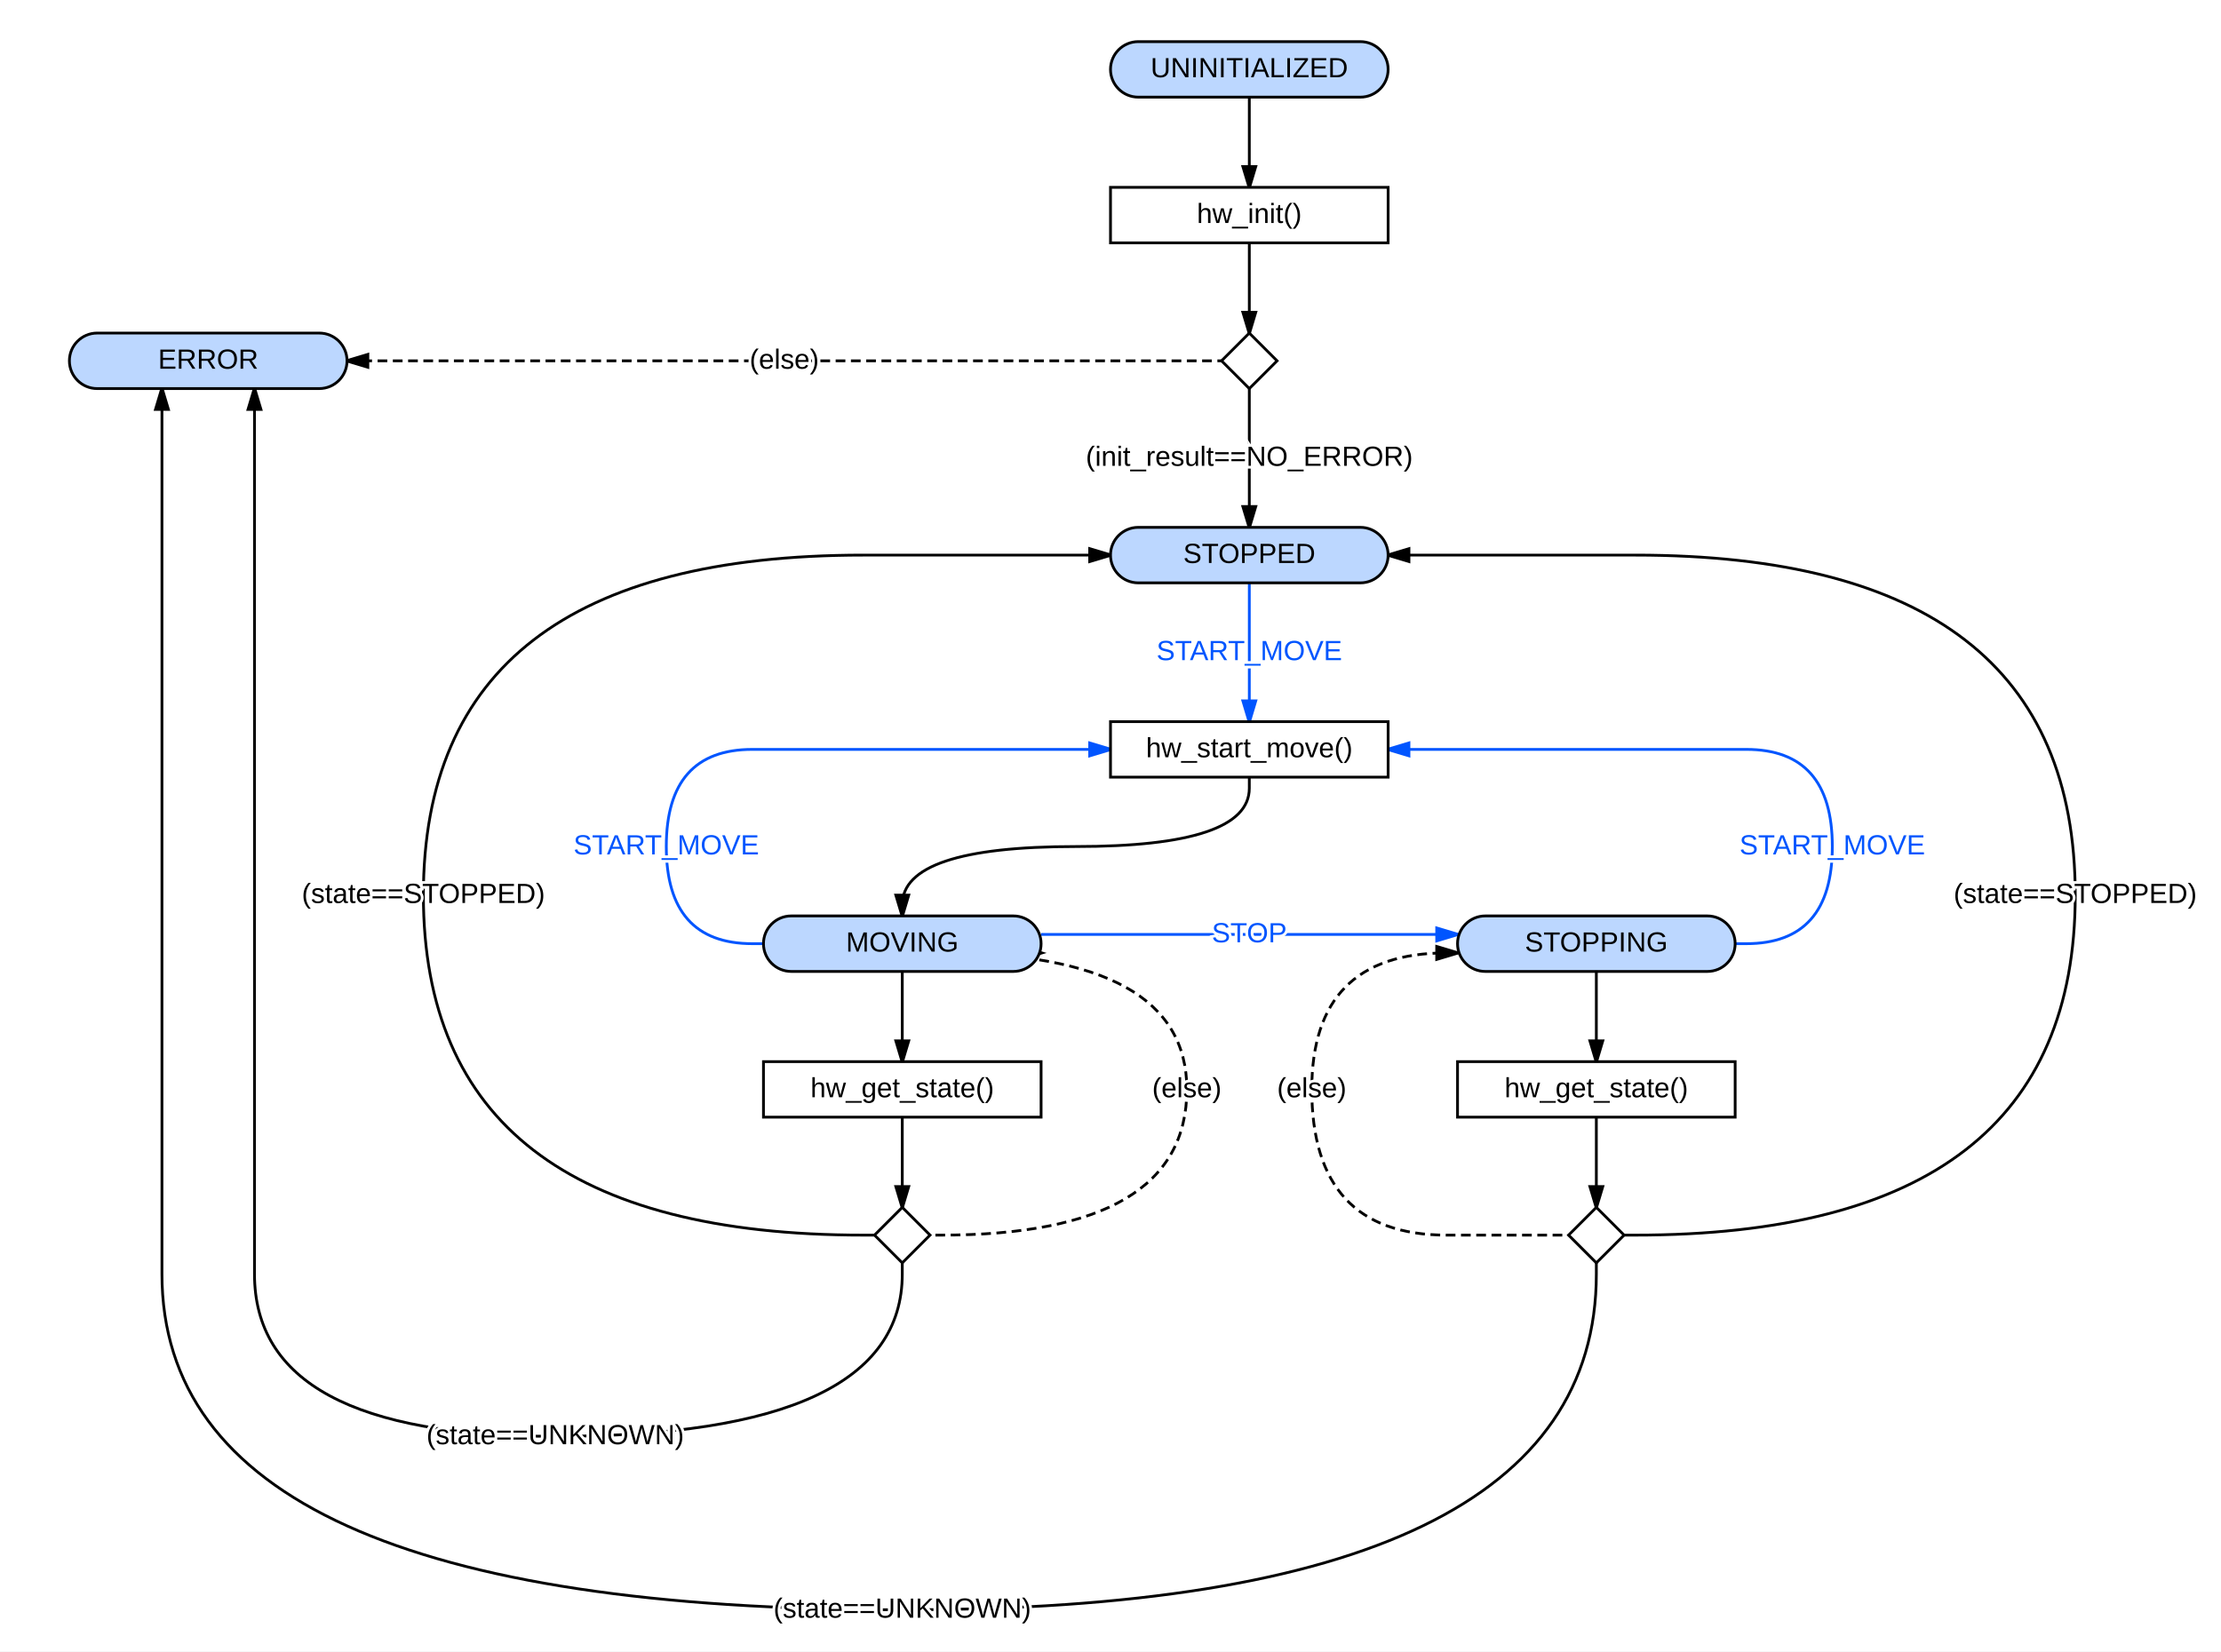
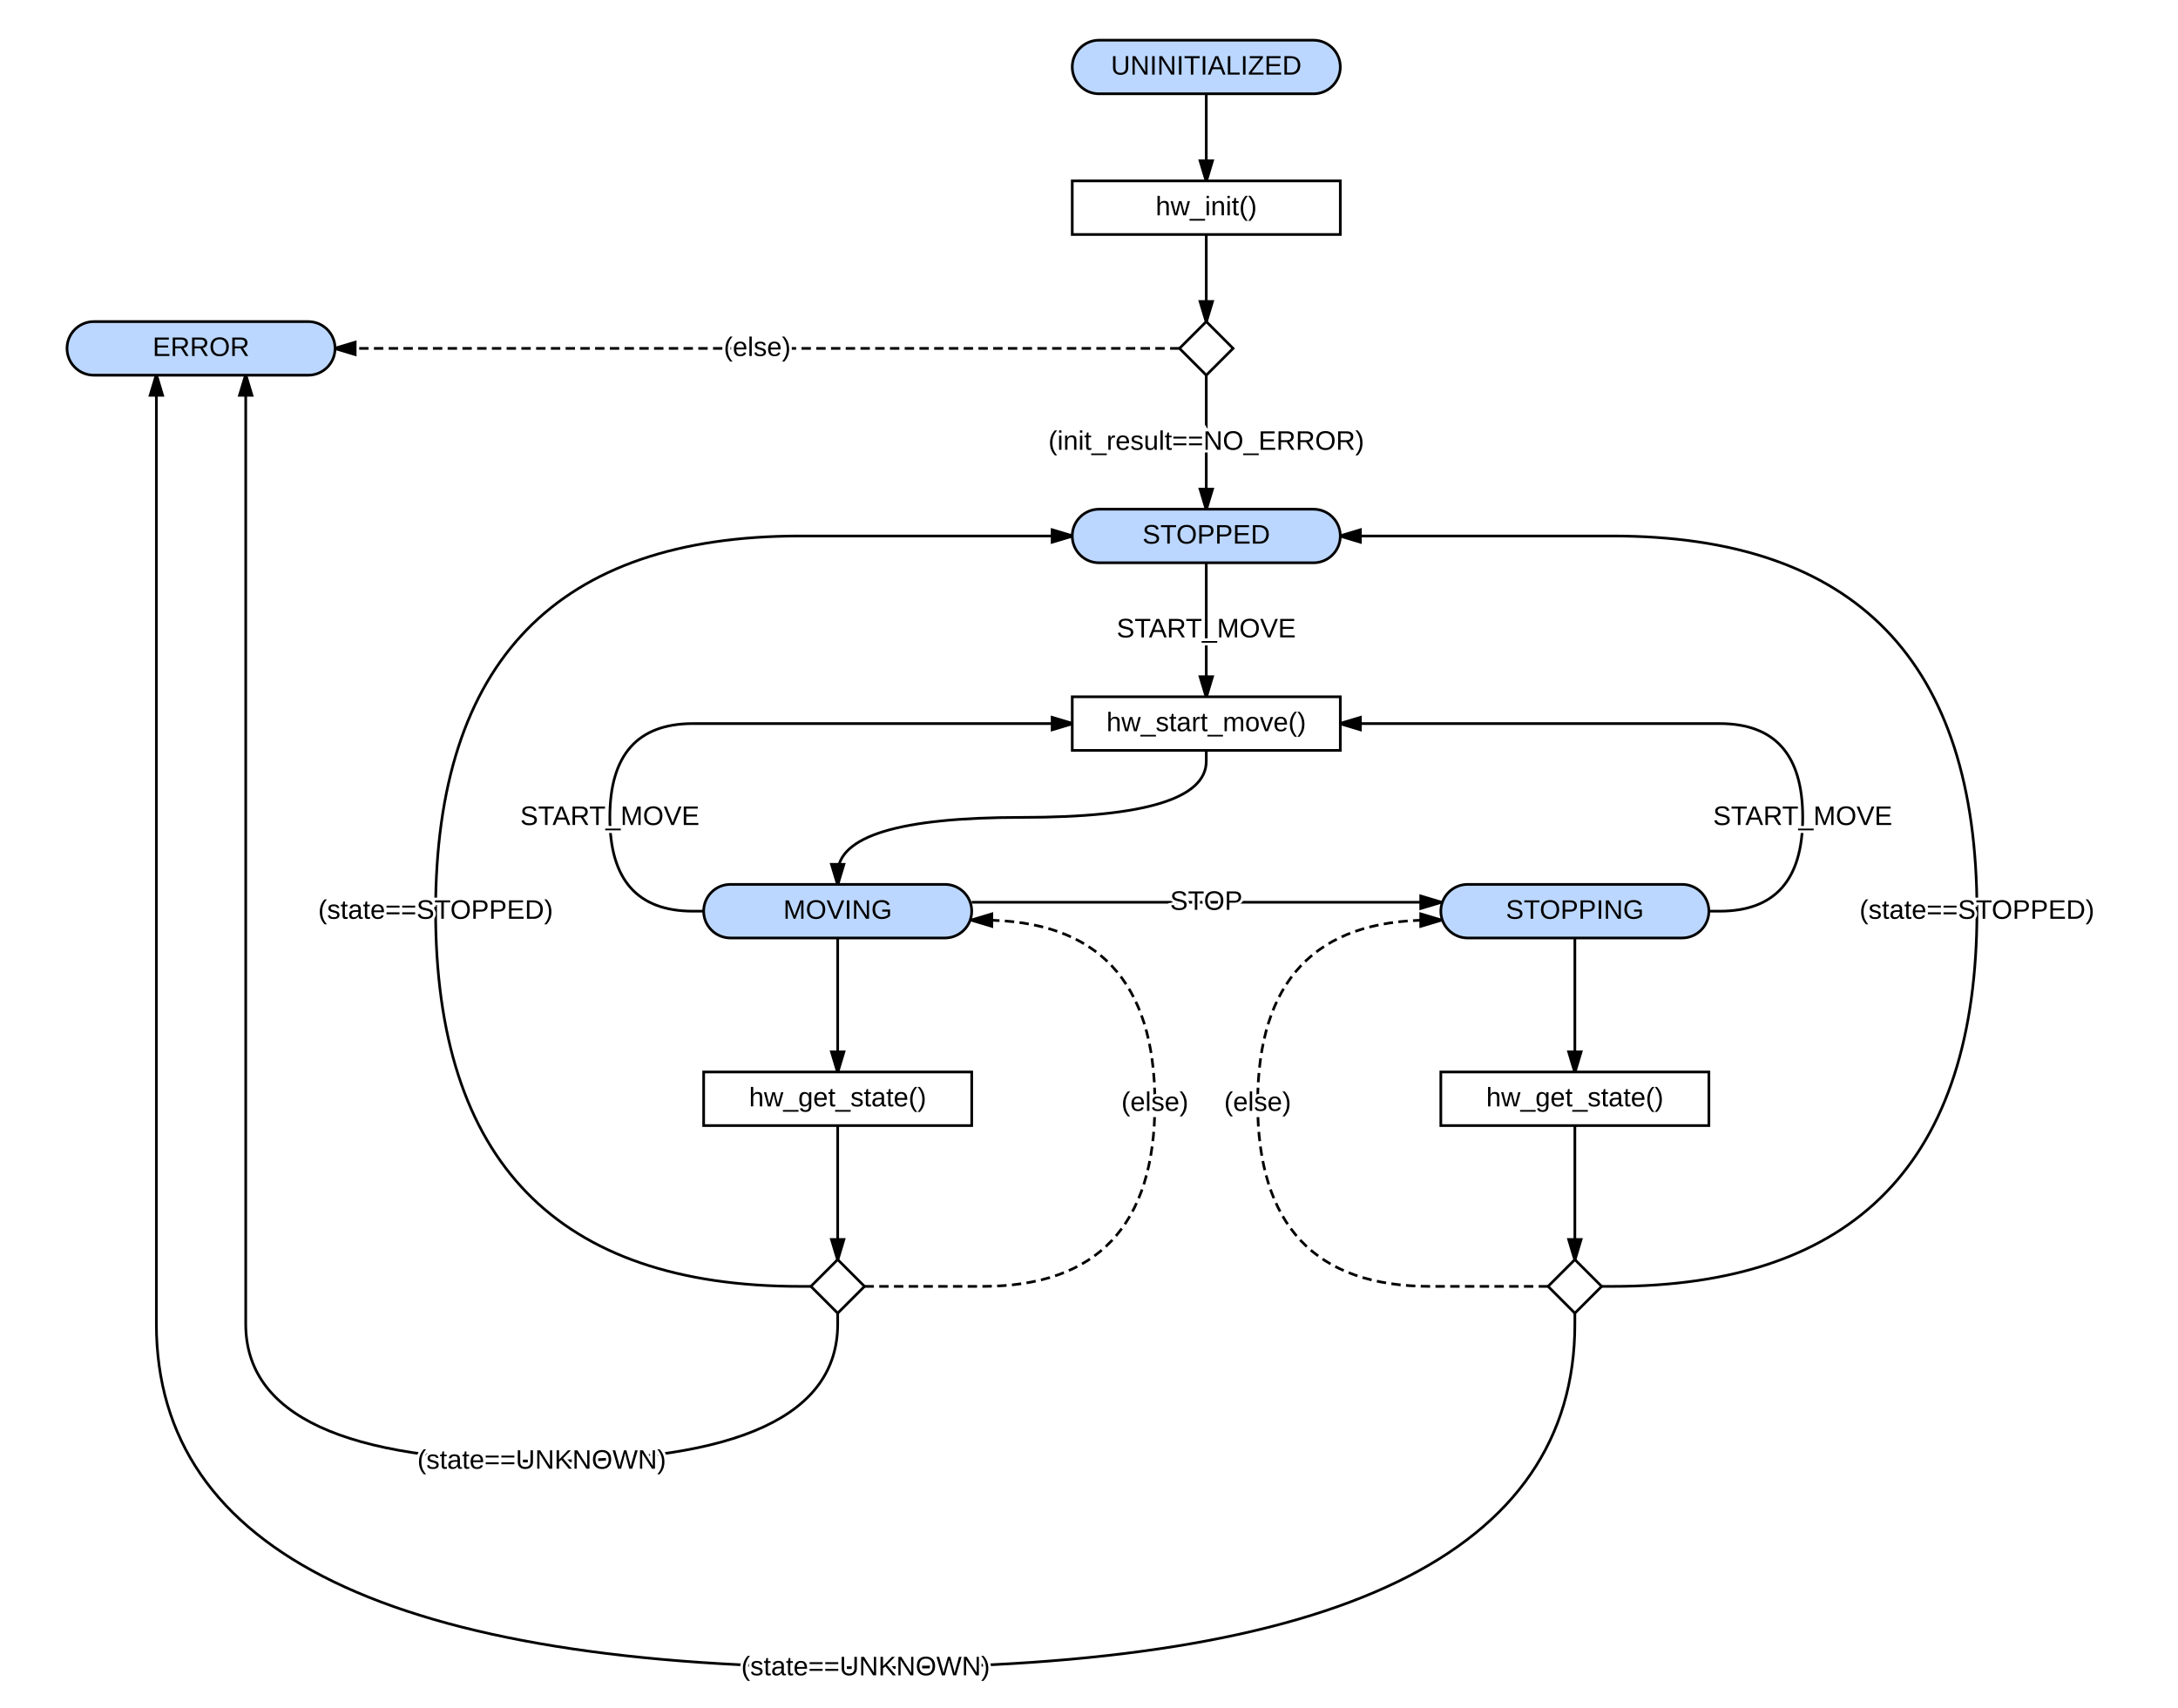
- <svg xmlns="http://www.w3.org/2000/svg" width="1600.0" height="1190.0" viewBox="-900.0 20.0 1600.0 1190.0">
+ <svg xmlns="http://www.w3.org/2000/svg" width="1625.0" height="1274.583" viewBox="-900.0 20.0 1625.0 1274.583">
  <defs>
    <marker markerWidth="10" markerHeight="10" viewBox="-8 -5 10 10" orient="auto-start-reverse" id="d0">
      <path d="M-8,3 L-8,-3 L2,0 Z" fill="black" />
    </marker>
    <marker markerWidth="10" markerHeight="10" viewBox="-8 -5 10 10" orient="auto-start-reverse" id="d1">
      <path d="M-8,3 L-8,-3 L2,0 Z" fill="black" />
    </marker>
    <marker markerWidth="10" markerHeight="10" viewBox="-8 -5 10 10" orient="auto-start-reverse" id="d2">
      <path d="M-8,3 L-8,-3 L2,0 Z" fill="black" />
    </marker>
    <marker markerWidth="10" markerHeight="10" viewBox="-8 -5 10 10" orient="auto-start-reverse" id="d3">
      <path d="M-8,3 L-8,-3 L2,0 Z" fill="black" />
    </marker>
    <marker markerWidth="10" markerHeight="10" viewBox="-8 -5 10 10" orient="auto-start-reverse" id="d4">
-       <path d="M-8,3 L-8,-3 L2,0 Z" fill="#0055ff" />
+       <path d="M-8,3 L-8,-3 L2,0 Z" fill="black" />
    </marker>
    <marker markerWidth="10" markerHeight="10" viewBox="-8 -5 10 10" orient="auto-start-reverse" id="d5">
-       <path d="M-8,3 L-8,-3 L2,0 Z" fill="#0055ff" />
+       <path d="M-8,3 L-8,-3 L2,0 Z" fill="black" />
    </marker>
    <marker markerWidth="10" markerHeight="10" viewBox="-8 -5 10 10" orient="auto-start-reverse" id="d6">
-       <path d="M-8,3 L-8,-3 L2,0 Z" fill="#0055ff" />
+       <path d="M-8,3 L-8,-3 L2,0 Z" fill="black" />
    </marker>
    <marker markerWidth="10" markerHeight="10" viewBox="-8 -5 10 10" orient="auto-start-reverse" id="d7">
      <path d="M-8,3 L-8,-3 L2,0 Z" fill="black" />
    </marker>
    <marker markerWidth="10" markerHeight="10" viewBox="-8 -5 10 10" orient="auto-start-reverse" id="d8">
-       <path d="M-8,3 L-8,-3 L2,0 Z" fill="#0055ff" />
+       <path d="M-8,3 L-8,-3 L2,0 Z" fill="black" />
    </marker>
    <marker markerWidth="10" markerHeight="10" viewBox="-8 -5 10 10" orient="auto-start-reverse" id="d9">
      <path d="M-8,3 L-8,-3 L2,0 Z" fill="black" />
    </marker>
    <marker markerWidth="10" markerHeight="10" viewBox="-8 -5 10 10" orient="auto-start-reverse" id="d10">
      <path d="M-8,3 L-8,-3 L2,0 Z" fill="black" />
    </marker>
    <marker markerWidth="10" markerHeight="10" viewBox="-8 -5 10 10" orient="auto-start-reverse" id="d11">
      <path d="M-8,3 L-8,-3 L2,0 Z" fill="black" />
    </marker>
    <marker markerWidth="10" markerHeight="10" viewBox="-8 -5 10 10" orient="auto-start-reverse" id="d12">
      <path d="M-8,3 L-8,-3 L2,0 Z" fill="black" />
    </marker>
    <marker markerWidth="10" markerHeight="10" viewBox="-8 -5 10 10" orient="auto-start-reverse" id="d13">
      <path d="M-8,3 L-8,-3 L2,0 Z" fill="black" />
    </marker>
    <marker markerWidth="10" markerHeight="10" viewBox="-8 -5 10 10" orient="auto-start-reverse" id="d14">
      <path d="M-8,3 L-8,-3 L2,0 Z" fill="black" />
    </marker>
    <marker markerWidth="10" markerHeight="10" viewBox="-8 -5 10 10" orient="auto-start-reverse" id="d15">
      <path d="M-8,3 L-8,-3 L2,0 Z" fill="black" />
    </marker>
    <marker markerWidth="10" markerHeight="10" viewBox="-8 -5 10 10" orient="auto-start-reverse" id="d16">
      <path d="M-8,3 L-8,-3 L2,0 Z" fill="black" />
    </marker>
    <marker markerWidth="10" markerHeight="10" viewBox="-8 -5 10 10" orient="auto-start-reverse" id="d17">
      <path d="M-8,3 L-8,-3 L2,0 Z" fill="black" />
    </marker>
    <marker markerWidth="10" markerHeight="10" viewBox="-8 -5 10 10" orient="auto-start-reverse" id="d18">
      <path d="M-8,3 L-8,-3 L2,0 Z" fill="black" />
    </marker>
  </defs>
-   <rect x="-900.0" y="20.0" width="1600.0" height="1190.0" fill="white" stroke="none" />
+   <rect x="-900.0" y="20.0" width="1625.0" height="1274.583" fill="white" stroke="none" />
  <path d="M0.0,90.0 L0.0,155.0" stroke="black" stroke-width="2" fill="none" marker-end="url(#d0)" />
  <path d="M0.0,195.0 L0,260.0" stroke="black" stroke-width="2" fill="none" marker-end="url(#d1)" />
-   <path d="M-650.0,280.0 L-20.0,280" stroke="black" stroke-width="2" stroke-dasharray="7,4" fill="none" marker-start="url(#d2)" />
+   <path d="M-20.0,280 L-650.0,280.0" stroke="black" stroke-width="2" stroke-dasharray="7,4" fill="none" marker-end="url(#d2)" />
  <text x="-335.0" y="280.0" font-size="20" text-anchor="middle" dominant-baseline="middle" font-family="Arial" fill="white" stroke="white" stroke-width="4">(else)</text>
  <text x="-335.0" y="280.0" font-size="20" text-anchor="middle" dominant-baseline="middle" font-family="Arial" fill="black">(else)</text>
  <path d="M0,300.0 L0.0,400.0" stroke="black" stroke-width="2" fill="none" marker-end="url(#d3)" />
  <text x="0.0" y="350.0" font-size="20" text-anchor="middle" dominant-baseline="middle" font-family="Arial" fill="white" stroke="white" stroke-width="4">(init_result==NO_ERROR)</text>
  <text x="0.0" y="350.0" font-size="20" text-anchor="middle" dominant-baseline="middle" font-family="Arial" fill="black">(init_result==NO_ERROR)</text>
-   <path d="M-350.0,700.0 L-358.0,700.0 Q-420.0,700.0,-420.0,630.0 Q-420.0,560.0,-358.0,560.0 L-100.0,560.0" stroke="#0055ff" stroke-width="2" fill="none" marker-end="url(#d4)" />
-   <text x="-420.0" y="630.0" font-size="20" text-anchor="middle" dominant-baseline="middle" font-family="Arial" fill="white" stroke="white" stroke-width="4">START_MOVE</text>
-   <text x="-420.0" y="630.0" font-size="20" text-anchor="middle" dominant-baseline="middle" font-family="Arial" fill="#0055ff">START_MOVE</text>
-   <path d="M0.0,440.0 L0.0,540.0" stroke="#0055ff" stroke-width="2" fill="none" marker-end="url(#d5)" />
+   <path d="M-375.0,700.0 L-383.0,700.0 Q-445.0,700.0,-445.0,630.0 Q-445.0,560.0,-383.0,560.0 L-100.0,560.0" stroke="black" stroke-width="2" fill="none" marker-end="url(#d4)" />
+   <text x="-445.0" y="630.0" font-size="20" text-anchor="middle" dominant-baseline="middle" font-family="Arial" fill="white" stroke="white" stroke-width="4">START_MOVE</text>
+   <text x="-445.0" y="630.0" font-size="20" text-anchor="middle" dominant-baseline="middle" font-family="Arial" fill="black">START_MOVE</text>
+   <path d="M0.0,440.0 L0.0,540.0" stroke="black" stroke-width="2" fill="none" marker-end="url(#d5)" />
  <text x="0.0" y="490.0" font-size="20" text-anchor="middle" dominant-baseline="middle" font-family="Arial" fill="white" stroke="white" stroke-width="4">START_MOVE</text>
-   <text x="0.0" y="490.0" font-size="20" text-anchor="middle" dominant-baseline="middle" font-family="Arial" fill="#0055ff">START_MOVE</text>
-   <path d="M100.0,560.0 L358.0,560.0 Q420.0,560.0,420.0,630.0 Q420.0,700.0,358.0,700.0 L350.0,700.0" stroke="#0055ff" stroke-width="2" fill="none" marker-start="url(#d6)" />
-   <text x="420.0" y="630.0" font-size="20" text-anchor="middle" dominant-baseline="middle" font-family="Arial" fill="white" stroke="white" stroke-width="4">START_MOVE</text>
-   <text x="420.0" y="630.0" font-size="20" text-anchor="middle" dominant-baseline="middle" font-family="Arial" fill="#0055ff">START_MOVE</text>
-   <path d="M0.0,580.0 L0.0,588.0 Q0.0,630.0,-125.0,630.0 Q-250.0,630.0,-250.0,672.0 L-250.0,680.0" stroke="black" stroke-width="2" fill="none" marker-end="url(#d7)" />
-   <path d="M-150.0,693.333 L150.0,693.333" stroke="#0055ff" stroke-width="2" fill="none" marker-end="url(#d8)" />
+   <text x="0.0" y="490.0" font-size="20" text-anchor="middle" dominant-baseline="middle" font-family="Arial" fill="black">START_MOVE</text>
+   <path d="M375.0,700.0 L383.0,700.0 Q445.0,700.0,445.0,630.0 Q445.0,560.0,383.0,560.0 L100.0,560.0" stroke="black" stroke-width="2" fill="none" marker-end="url(#d6)" />
+   <text x="445.0" y="630.0" font-size="20" text-anchor="middle" dominant-baseline="middle" font-family="Arial" fill="white" stroke="white" stroke-width="4">START_MOVE</text>
+   <text x="445.0" y="630.0" font-size="20" text-anchor="middle" dominant-baseline="middle" font-family="Arial" fill="black">START_MOVE</text>
+   <path d="M0.0,580.0 L0.0,588.0 Q0.0,630.0,-137.5,630.0 Q-275.0,630.0,-275.0,672.0 L-275.0,680.0" stroke="black" stroke-width="2" fill="none" marker-end="url(#d7)" />
+   <path d="M-175.0,693.333 L175.0,693.333" stroke="black" stroke-width="2" fill="none" marker-end="url(#d8)" />
  <text x="0.0" y="693.333" font-size="20" text-anchor="middle" dominant-baseline="middle" font-family="Arial" fill="white" stroke="white" stroke-width="4">STOP</text>
-   <text x="0.0" y="693.333" font-size="20" text-anchor="middle" dominant-baseline="middle" font-family="Arial" fill="#0055ff">STOP</text>
-   <path d="M-250.0,720.0 L-250.0,785.0" stroke="black" stroke-width="2" fill="none" marker-end="url(#d9)" />
-   <path d="M-250.0,825.0 L-250,890.0" stroke="black" stroke-width="2" fill="none" marker-end="url(#d10)" />
-   <path d="M250.0,720.0 L250.0,785.0" stroke="black" stroke-width="2" fill="none" marker-end="url(#d11)" />
-   <path d="M250.0,825.0 L250,890.0" stroke="black" stroke-width="2" fill="none" marker-end="url(#d12)" />
-   <path d="M-270.0,910 L-278.0,910 Q-595.0,910,-595.0,665.0 Q-595.0,420.0,-278.0,420.0 L-100.0,420.0" stroke="black" stroke-width="2" fill="none" marker-end="url(#d13)" />
-   <text x="-595.0" y="665.0" font-size="20" text-anchor="middle" dominant-baseline="middle" font-family="Arial" fill="white" stroke="white" stroke-width="4">(state==STOPPED)</text>
-   <text x="-595.0" y="665.0" font-size="20" text-anchor="middle" dominant-baseline="middle" font-family="Arial" fill="black">(state==STOPPED)</text>
-   <path d="M100.0,420.0 L278.0,420.0 Q595.0,420.0,595.0,665.0 Q595.0,910,278.0,910 L270.0,910" stroke="black" stroke-width="2" fill="none" marker-start="url(#d14)" />
-   <text x="595.0" y="665.0" font-size="20" text-anchor="middle" dominant-baseline="middle" font-family="Arial" fill="white" stroke="white" stroke-width="4">(state==STOPPED)</text>
-   <text x="595.0" y="665.0" font-size="20" text-anchor="middle" dominant-baseline="middle" font-family="Arial" fill="black">(state==STOPPED)</text>
-   <path d="M-150.0,706.667 L-222.0,706.667 Q-45.0,706.667,-45.0,805.0 Q-45.0,910,-222.0,910 L-230.0,910" stroke="black" stroke-width="2" stroke-dasharray="7,4" fill="none" marker-start="url(#d15)" />
-   <text x="-45.0" y="805.0" font-size="20" text-anchor="middle" dominant-baseline="middle" font-family="Arial" fill="white" stroke="white" stroke-width="4">(else)</text>
-   <text x="-45.0" y="805.0" font-size="20" text-anchor="middle" dominant-baseline="middle" font-family="Arial" fill="black">(else)</text>
-   <path d="M150.0,706.667 L142.0,706.667 Q45.0,706.667,45.0,805.0 Q45.0,910,142.0,910 L230.0,910" stroke="black" stroke-width="2" stroke-dasharray="7,4" fill="none" marker-start="url(#d16)" />
-   <text x="45.0" y="805.0" font-size="20" text-anchor="middle" dominant-baseline="middle" font-family="Arial" fill="white" stroke="white" stroke-width="4">(else)</text>
-   <text x="45.0" y="805.0" font-size="20" text-anchor="middle" dominant-baseline="middle" font-family="Arial" fill="black">(else)</text>
-   <path d="M-783.333,300.0 L-783.333,938.0 Q-783.333,1180.0,-250.0,1180.0 Q250,1180.0,250,938.0 L250,930.0" stroke="black" stroke-width="2" fill="none" marker-start="url(#d17)" />
-   <text x="-250.0" y="1180.0" font-size="20" text-anchor="middle" dominant-baseline="middle" font-family="Arial" fill="white" stroke="white" stroke-width="4">(state==UNKNOWN)</text>
-   <text x="-250.0" y="1180.0" font-size="20" text-anchor="middle" dominant-baseline="middle" font-family="Arial" fill="black">(state==UNKNOWN)</text>
-   <path d="M-716.667,300.0 L-716.667,938.0 Q-716.667,1055.0,-500.0,1055.0 Q-250,1055.0,-250,938.0 L-250,930.0" stroke="black" stroke-width="2" fill="none" marker-start="url(#d18)" />
-   <text x="-500.0" y="1055.0" font-size="20" text-anchor="middle" dominant-baseline="middle" font-family="Arial" fill="white" stroke="white" stroke-width="4">(state==UNKNOWN)</text>
-   <text x="-500.0" y="1055.0" font-size="20" text-anchor="middle" dominant-baseline="middle" font-family="Arial" fill="black">(state==UNKNOWN)</text>
+   <text x="0.0" y="693.333" font-size="20" text-anchor="middle" dominant-baseline="middle" font-family="Arial" fill="black">STOP</text>
+   <path d="M-275.0,720.0 L-275.0,820.0" stroke="black" stroke-width="2" fill="none" marker-end="url(#d9)" />
+   <path d="M-275.0,860.0 L-275.0,960.0" stroke="black" stroke-width="2" fill="none" marker-end="url(#d10)" />
+   <path d="M275.0,720.0 L275.0,820.0" stroke="black" stroke-width="2" fill="none" marker-end="url(#d11)" />
+   <path d="M275.0,860.0 L275.0,960.0" stroke="black" stroke-width="2" fill="none" marker-end="url(#d12)" />
+   <path d="M-295.0,980 L-303.0,980 Q-575.0,980,-575.0,700.0 Q-575.0,420.0,-303.0,420.0 L-100.0,420.0" stroke="black" stroke-width="2" fill="none" marker-end="url(#d13)" />
+   <text x="-575.0" y="700.0" font-size="20" text-anchor="middle" dominant-baseline="middle" font-family="Arial" fill="white" stroke="white" stroke-width="4">(state==STOPPED)</text>
+   <text x="-575.0" y="700.0" font-size="20" text-anchor="middle" dominant-baseline="middle" font-family="Arial" fill="black">(state==STOPPED)</text>
+   <path d="M295.0,980 L303.0,980 Q575.0,980,575.0,700.0 Q575.0,420.0,303.0,420.0 L100.0,420.0" stroke="black" stroke-width="2" fill="none" marker-end="url(#d14)" />
+   <text x="575.0" y="700.0" font-size="20" text-anchor="middle" dominant-baseline="middle" font-family="Arial" fill="white" stroke="white" stroke-width="4">(state==STOPPED)</text>
+   <text x="575.0" y="700.0" font-size="20" text-anchor="middle" dominant-baseline="middle" font-family="Arial" fill="black">(state==STOPPED)</text>
+   <path d="M-255.0,980 L-167.0,980 Q-38.333,980,-38.333,843.333 Q-38.333,706.667,-167.0,706.667 L-175.0,706.667" stroke="black" stroke-width="2" stroke-dasharray="7,4" fill="none" marker-end="url(#d15)" />
+   <text x="-38.333" y="843.333" font-size="20" text-anchor="middle" dominant-baseline="middle" font-family="Arial" fill="white" stroke="white" stroke-width="4">(else)</text>
+   <text x="-38.333" y="843.333" font-size="20" text-anchor="middle" dominant-baseline="middle" font-family="Arial" fill="black">(else)</text>
+   <path d="M255.0,980 L167.0,980 Q38.333,980,38.333,843.333 Q38.333,706.667,167.0,706.667 L175.0,706.667" stroke="black" stroke-width="2" stroke-dasharray="7,4" fill="none" marker-end="url(#d16)" />
+   <text x="38.333" y="843.333" font-size="20" text-anchor="middle" dominant-baseline="middle" font-family="Arial" fill="white" stroke="white" stroke-width="4">(else)</text>
+   <text x="38.333" y="843.333" font-size="20" text-anchor="middle" dominant-baseline="middle" font-family="Arial" fill="black">(else)</text>
+   <path d="M275.0,1000.0 L275.0,1008.0 Q275.0,1264.583,-254.167,1264.583 Q-783.333,1264.583,-783.333,1008.0 L-783.333,300.0" stroke="black" stroke-width="2" fill="none" marker-end="url(#d17)" />
+   <text x="-254.167" y="1264.583" font-size="20" text-anchor="middle" dominant-baseline="middle" font-family="Arial" fill="white" stroke="white" stroke-width="4">(state==UNKNOWN)</text>
+   <text x="-254.167" y="1264.583" font-size="20" text-anchor="middle" dominant-baseline="middle" font-family="Arial" fill="black">(state==UNKNOWN)</text>
+   <path d="M-275.0,1000.0 L-275.0,1008.0 Q-275.0,1110.417,-495.833,1110.417 Q-716.667,1110.417,-716.667,1008.0 L-716.667,300.0" stroke="black" stroke-width="2" fill="none" marker-end="url(#d18)" />
+   <text x="-495.833" y="1110.417" font-size="20" text-anchor="middle" dominant-baseline="middle" font-family="Arial" fill="white" stroke="white" stroke-width="4">(state==UNKNOWN)</text>
+   <text x="-495.833" y="1110.417" font-size="20" text-anchor="middle" dominant-baseline="middle" font-family="Arial" fill="black">(state==UNKNOWN)</text>
  <rect x="-100.0" y="50.0" width="200.0" height="40.0" fill="#bcd7ff" stroke="black" stroke-width="2" rx="20.0" />
  <text x="0" y="70" font-size="20" text-anchor="middle" dominant-baseline="middle" font-family="Arial">UNINITIALIZED</text>
  <rect x="-100.0" y="155.0" width="200.0" height="40.0" fill="white" stroke="black" stroke-width="2" rx="0" />
  <text x="0" y="175.0" font-size="20" text-anchor="middle" dominant-baseline="middle" font-family="Arial">hw_init()</text>
  <path d="M-20.0,280 L0,260.0 L20.0,280 L0,300.0 Z" fill="white" stroke="black" stroke-width="2" />
  <rect x="-850.0" y="260.0" width="200.0" height="40.0" fill="#bcd7ff" stroke="black" stroke-width="2" rx="20.0" />
  <text x="-750" y="280" font-size="20" text-anchor="middle" dominant-baseline="middle" font-family="Arial">ERROR</text>
  <rect x="-100.0" y="400.0" width="200.0" height="40.0" fill="#bcd7ff" stroke="black" stroke-width="2" rx="20.0" />
  <text x="0" y="420" font-size="20" text-anchor="middle" dominant-baseline="middle" font-family="Arial">STOPPED</text>
  <rect x="-100.0" y="540.0" width="200.0" height="40.0" fill="white" stroke="black" stroke-width="2" rx="0" />
  <text x="0" y="560" font-size="20" text-anchor="middle" dominant-baseline="middle" font-family="Arial">hw_start_move()</text>
-   <rect x="-350.0" y="680.0" width="200.0" height="40.0" fill="#bcd7ff" stroke="black" stroke-width="2" rx="20.0" />
-   <text x="-250" y="700" font-size="20" text-anchor="middle" dominant-baseline="middle" font-family="Arial">MOVING</text>
-   <rect x="150.0" y="680.0" width="200.0" height="40.0" fill="#bcd7ff" stroke="black" stroke-width="2" rx="20.0" />
-   <text x="250" y="700" font-size="20" text-anchor="middle" dominant-baseline="middle" font-family="Arial">STOPPING</text>
-   <rect x="-350.0" y="785.0" width="200.0" height="40.0" fill="white" stroke="black" stroke-width="2" rx="0" />
-   <text x="-250" y="805.0" font-size="20" text-anchor="middle" dominant-baseline="middle" font-family="Arial">hw_get_state()</text>
-   <path d="M-270.0,910 L-250,890.0 L-230.0,910 L-250,930.0 Z" fill="white" stroke="black" stroke-width="2" />
-   <rect x="150.0" y="785.0" width="200.0" height="40.0" fill="white" stroke="black" stroke-width="2" rx="0" />
-   <text x="250" y="805.0" font-size="20" text-anchor="middle" dominant-baseline="middle" font-family="Arial">hw_get_state()</text>
-   <path d="M230.0,910 L250,890.0 L270.0,910 L250,930.0 Z" fill="white" stroke="black" stroke-width="2" />
+   <rect x="-375.0" y="680.0" width="200.0" height="40.0" fill="#bcd7ff" stroke="black" stroke-width="2" rx="20.0" />
+   <text x="-275.0" y="700" font-size="20" text-anchor="middle" dominant-baseline="middle" font-family="Arial">MOVING</text>
+   <rect x="175.0" y="680.0" width="200.0" height="40.0" fill="#bcd7ff" stroke="black" stroke-width="2" rx="20.0" />
+   <text x="275.0" y="700" font-size="20" text-anchor="middle" dominant-baseline="middle" font-family="Arial">STOPPING</text>
+   <rect x="-375.0" y="820.0" width="200.0" height="40.0" fill="white" stroke="black" stroke-width="2" rx="0" />
+   <text x="-275.0" y="840" font-size="20" text-anchor="middle" dominant-baseline="middle" font-family="Arial">hw_get_state()</text>
+   <path d="M-295.0,980 L-275.0,960.0 L-255.0,980 L-275.0,1000.0 Z" fill="white" stroke="black" stroke-width="2" />
+   <rect x="175.0" y="820.0" width="200.0" height="40.0" fill="white" stroke="black" stroke-width="2" rx="0" />
+   <text x="275.0" y="840" font-size="20" text-anchor="middle" dominant-baseline="middle" font-family="Arial">hw_get_state()</text>
+   <path d="M255.0,980 L275.0,960.0 L295.0,980 L275.0,1000.0 Z" fill="white" stroke="black" stroke-width="2" />
</svg>
